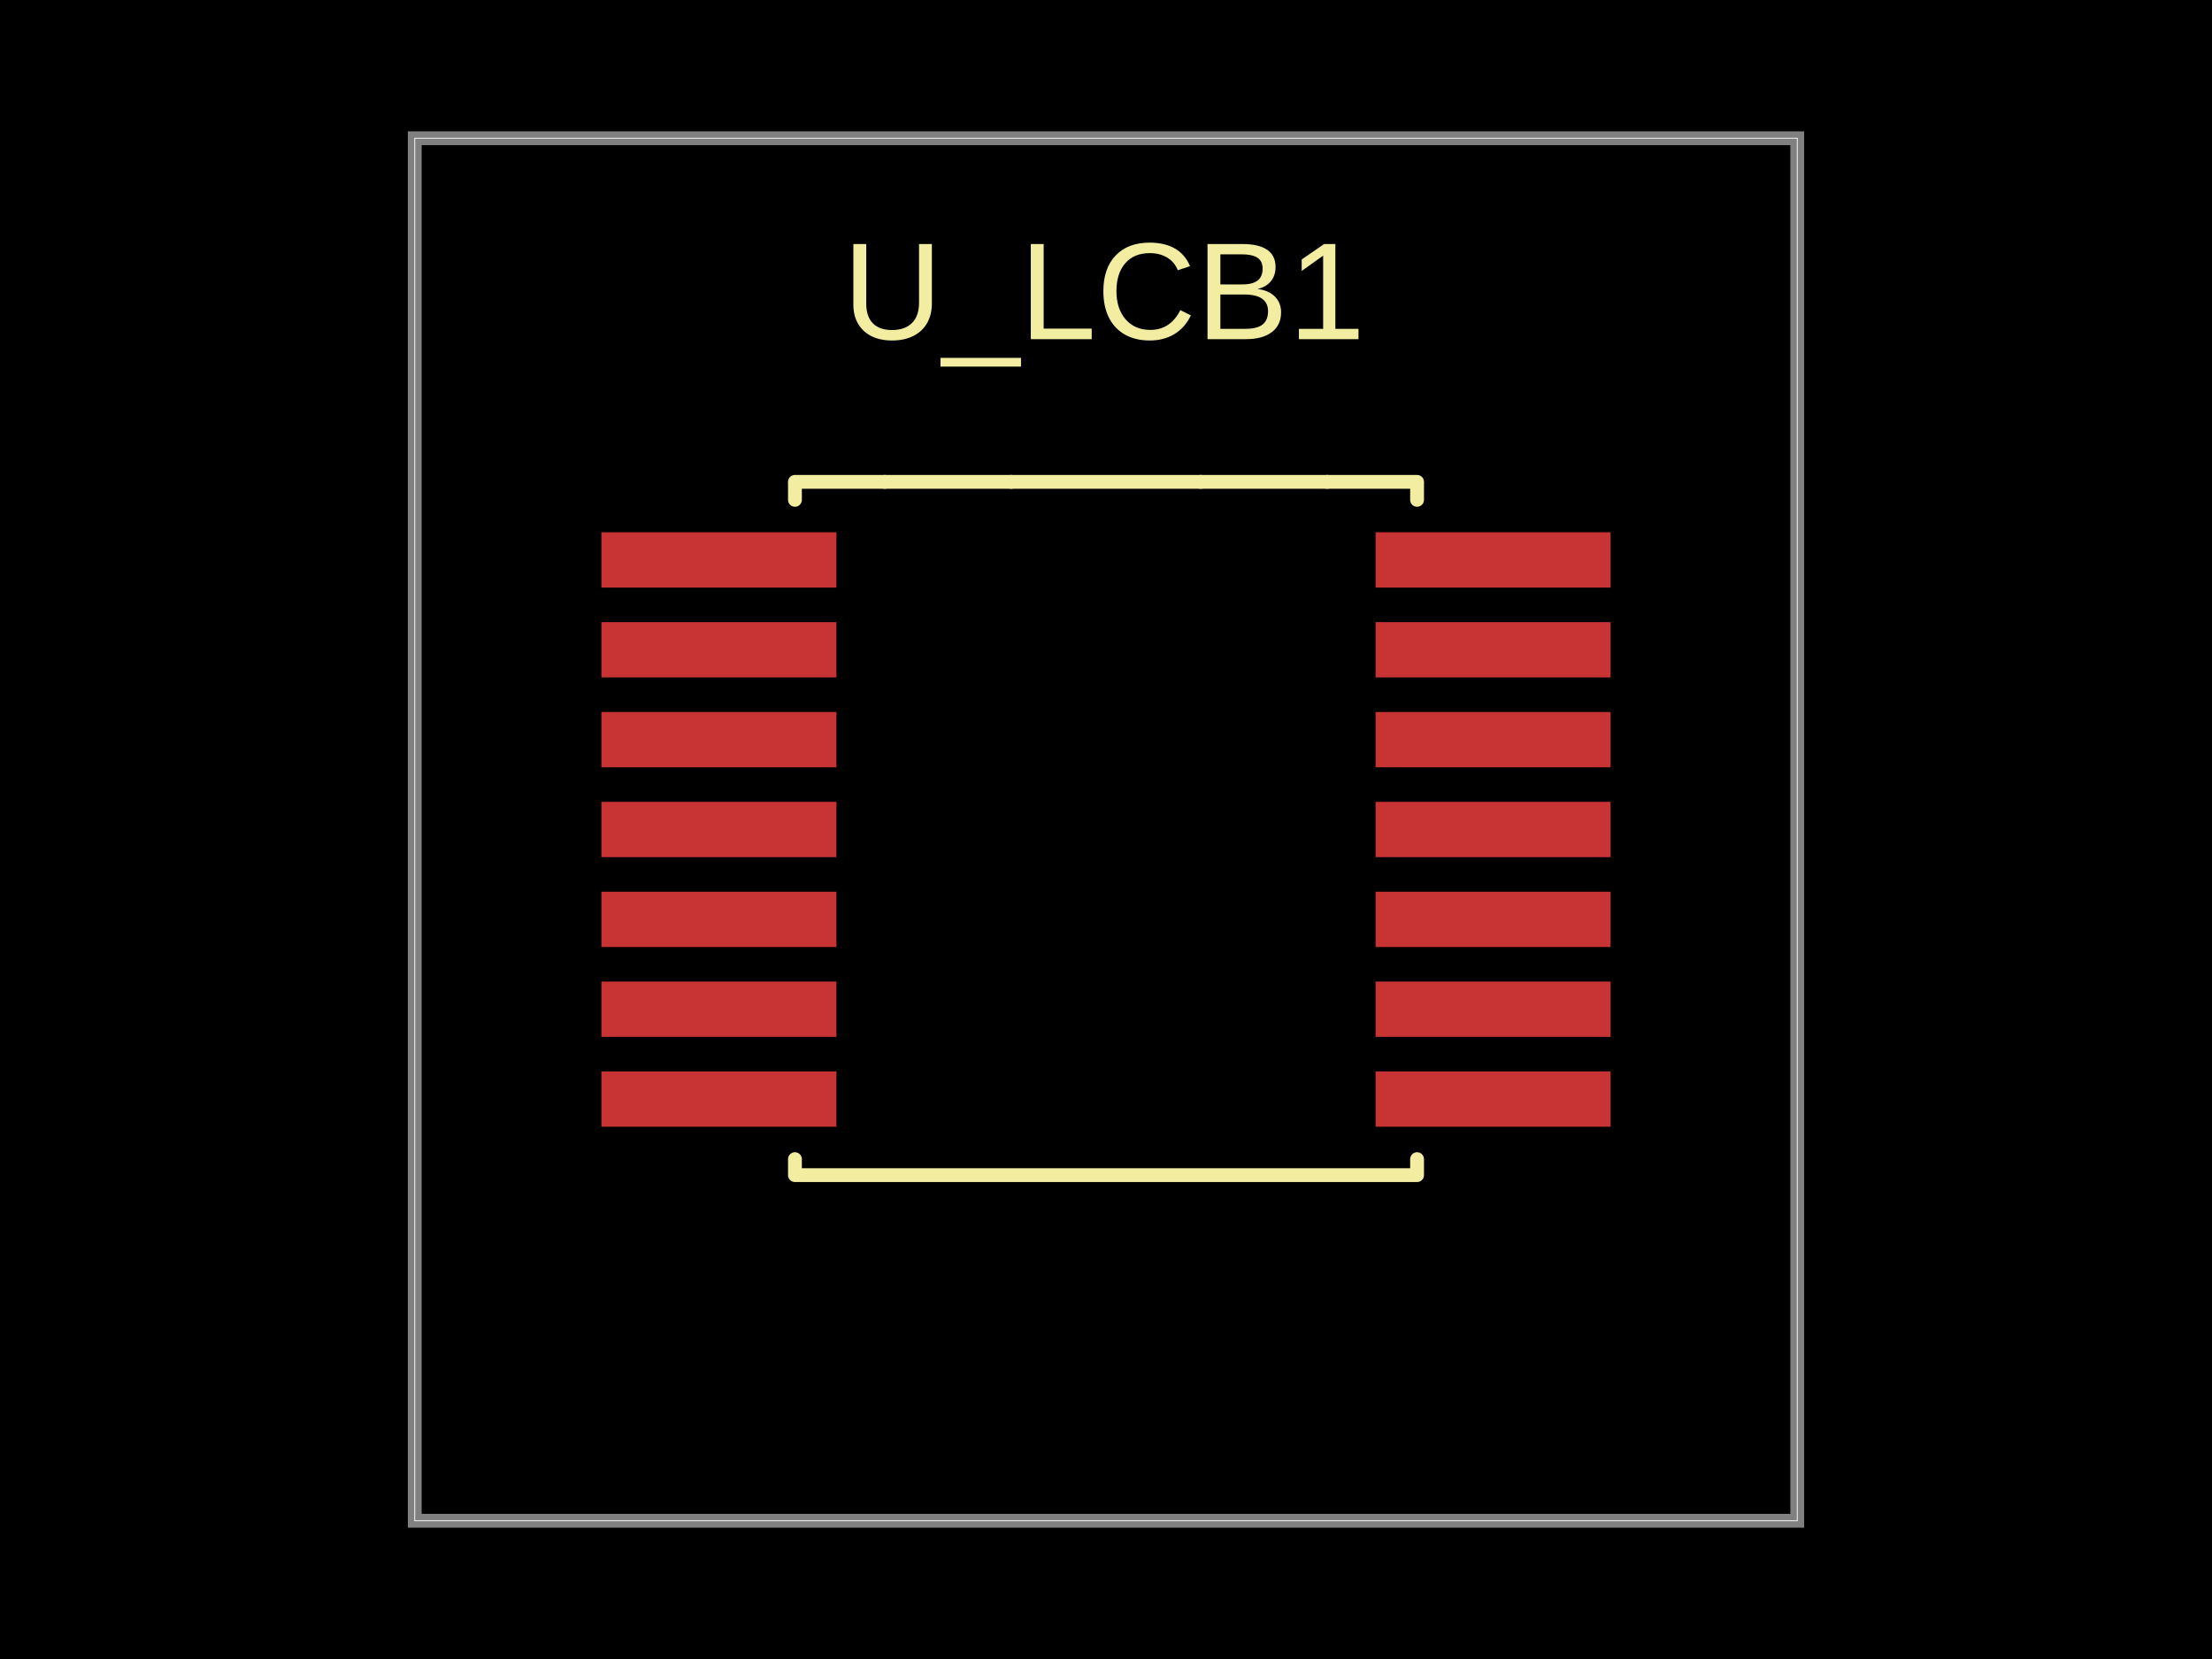
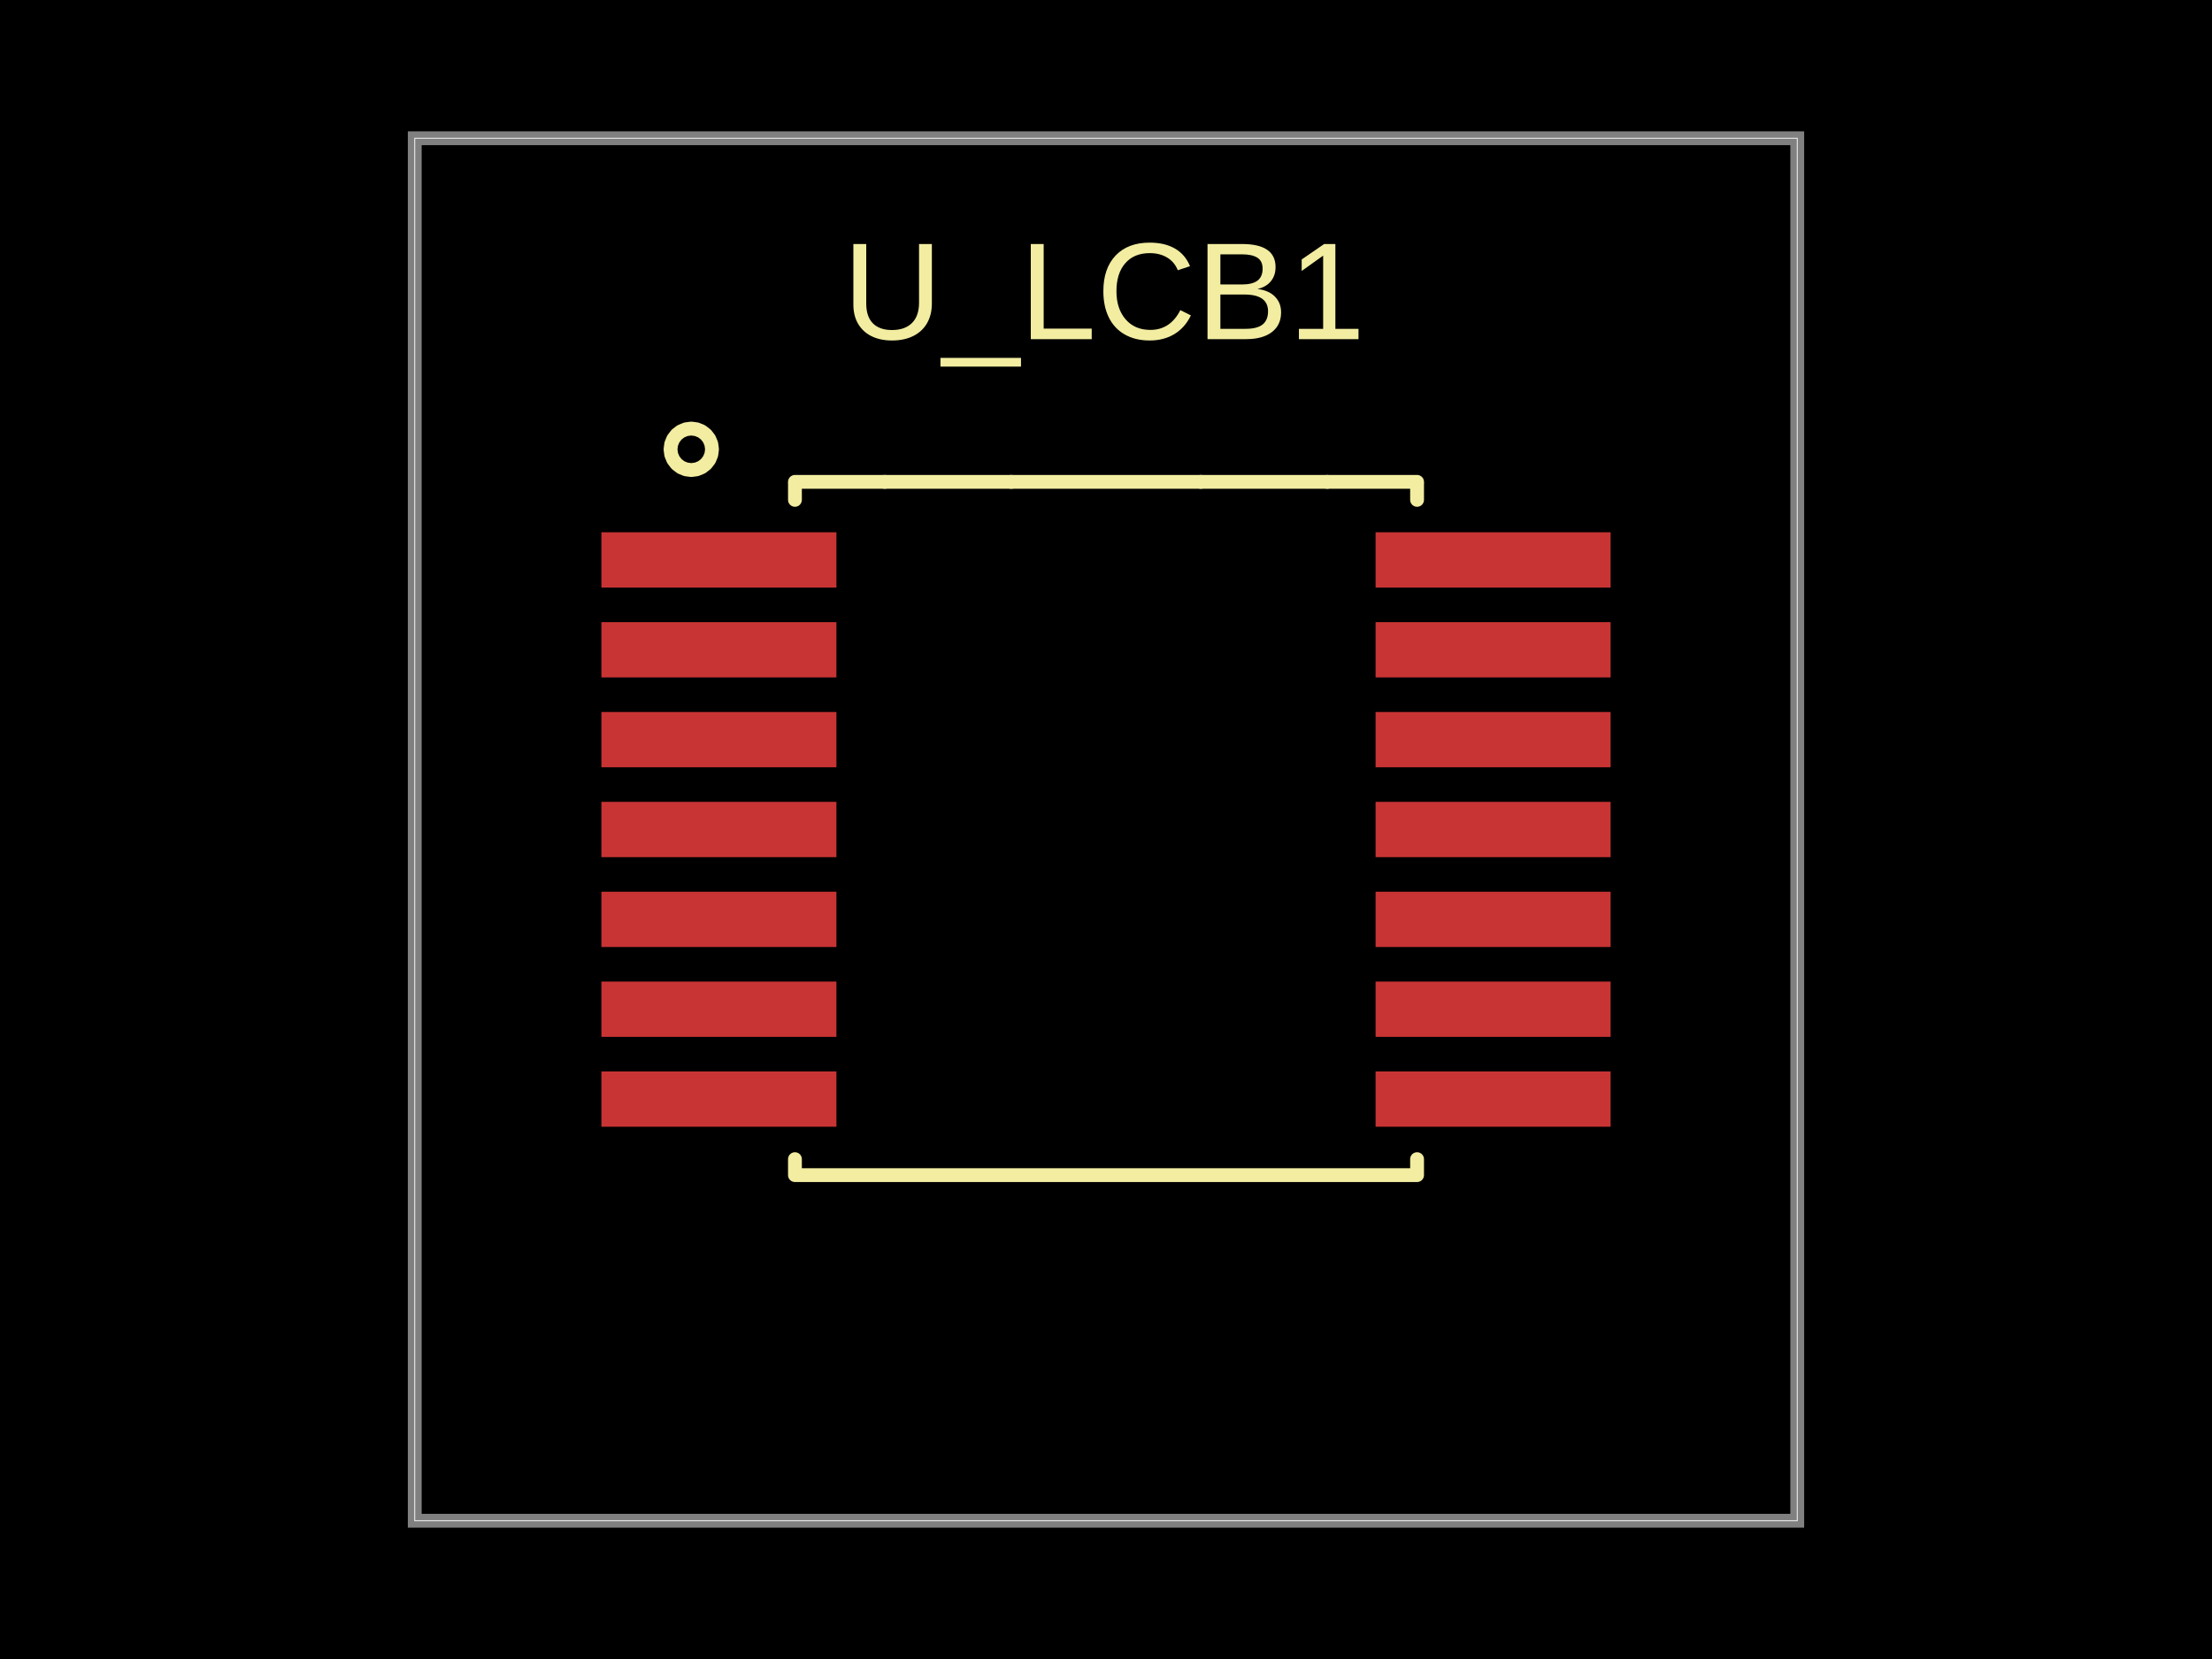
- <svg xmlns="http://www.w3.org/2000/svg" width="800" height="600" data-software-used-string="@tscircuit/core@0.0.1113">
+ <svg xmlns="http://www.w3.org/2000/svg" width="800" height="600" data-software-used-string="@tscircuit/core@0.0.1138">
  <style />
  <rect class="boundary" x="0" y="0" fill="#000" width="800" height="600" data-type="pcb_background" data-pcb-layer="global" />
  <rect class="pcb-boundary" fill="none" stroke="#fff" stroke-width="0.3" x="150" y="50" width="500" height="500" data-type="pcb_boundary" data-pcb-layer="global" />
  <path class="pcb-board" d="M 150 550 L 650 550 L 650 50 L 150 50 Z" fill="none" stroke="rgba(255, 255, 255, 0.5)" stroke-width="5" data-type="pcb_board" data-pcb-layer="board" />
  <rect class="pcb-pad" fill="rgb(200, 52, 52)" x="217.502" y="192.502" width="85" height="20" data-type="pcb_smtpad" data-pcb-layer="top" />
  <rect class="pcb-pad" fill="rgb(200, 52, 52)" x="217.502" y="225.001" width="85" height="20" data-type="pcb_smtpad" data-pcb-layer="top" />
  <rect class="pcb-pad" fill="rgb(200, 52, 52)" x="217.502" y="257.501" width="85" height="20" data-type="pcb_smtpad" data-pcb-layer="top" />
  <rect class="pcb-pad" fill="rgb(200, 52, 52)" x="217.502" y="290" width="85" height="20" data-type="pcb_smtpad" data-pcb-layer="top" />
  <rect class="pcb-pad" fill="rgb(200, 52, 52)" x="217.502" y="322.499" width="85" height="20" data-type="pcb_smtpad" data-pcb-layer="top" />
  <rect class="pcb-pad" fill="rgb(200, 52, 52)" x="217.502" y="354.999" width="85" height="20" data-type="pcb_smtpad" data-pcb-layer="top" />
  <rect class="pcb-pad" fill="rgb(200, 52, 52)" x="217.502" y="387.498" width="85" height="20" data-type="pcb_smtpad" data-pcb-layer="top" />
  <rect class="pcb-pad" fill="rgb(200, 52, 52)" x="497.499" y="387.498" width="85" height="20" data-type="pcb_smtpad" data-pcb-layer="top" />
  <rect class="pcb-pad" fill="rgb(200, 52, 52)" x="497.499" y="354.999" width="85" height="20" data-type="pcb_smtpad" data-pcb-layer="top" />
  <rect class="pcb-pad" fill="rgb(200, 52, 52)" x="497.499" y="322.499" width="85" height="20" data-type="pcb_smtpad" data-pcb-layer="top" />
  <rect class="pcb-pad" fill="rgb(200, 52, 52)" x="497.499" y="290" width="85" height="20" data-type="pcb_smtpad" data-pcb-layer="top" />
  <rect class="pcb-pad" fill="rgb(200, 52, 52)" x="497.499" y="257.501" width="85" height="20" data-type="pcb_smtpad" data-pcb-layer="top" />
  <rect class="pcb-pad" fill="rgb(200, 52, 52)" x="497.499" y="225.001" width="85" height="20" data-type="pcb_smtpad" data-pcb-layer="top" />
  <rect class="pcb-pad" fill="rgb(200, 52, 52)" x="497.499" y="192.502" width="85" height="20" data-type="pcb_smtpad" data-pcb-layer="top" />
  <path class="pcb-silkscreen pcb-silkscreen-top" d="M 319.993 174.271 L 365.713 174.271" fill="none" stroke="#f2eda1" stroke-width="5" stroke-linecap="round" stroke-linejoin="round" data-pcb-component-id="pcb_component_0" data-pcb-silkscreen-path-id="pcb_silkscreen_path_0" data-type="pcb_silkscreen_path" data-pcb-layer="top" />
  <path class="pcb-silkscreen pcb-silkscreen-top" d="M 434.293 174.271 L 480.013 174.271" fill="none" stroke="#f2eda1" stroke-width="5" stroke-linecap="round" stroke-linejoin="round" data-pcb-component-id="pcb_component_0" data-pcb-silkscreen-path-id="pcb_silkscreen_path_1" data-type="pcb_silkscreen_path" data-pcb-layer="top" />
  <path class="pcb-silkscreen pcb-silkscreen-top" d="M 512.503 175.002 L 512.503 180.784" fill="none" stroke="#f2eda1" stroke-width="5" stroke-linecap="round" stroke-linejoin="round" data-pcb-component-id="pcb_component_0" data-pcb-silkscreen-path-id="pcb_silkscreen_path_2" data-type="pcb_silkscreen_path" data-pcb-layer="top" />
  <path class="pcb-silkscreen pcb-silkscreen-top" d="M 512.503 419.219 L 512.503 425.001 L 287.502 425.001 L 287.502 419.219" fill="none" stroke="#f2eda1" stroke-width="5" stroke-linecap="round" stroke-linejoin="round" data-pcb-component-id="pcb_component_0" data-pcb-silkscreen-path-id="pcb_silkscreen_path_3" data-type="pcb_silkscreen_path" data-pcb-layer="top" />
  <path class="pcb-silkscreen pcb-silkscreen-top" d="M 287.502 180.784 L 287.502 175.002" fill="none" stroke="#f2eda1" stroke-width="5" stroke-linecap="round" stroke-linejoin="round" data-pcb-component-id="pcb_component_0" data-pcb-silkscreen-path-id="pcb_silkscreen_path_4" data-type="pcb_silkscreen_path" data-pcb-layer="top" />
  <path class="pcb-silkscreen pcb-silkscreen-top" d="M 480.013 174.271 L 512.503 174.271" fill="none" stroke="#f2eda1" stroke-width="5" stroke-linecap="round" stroke-linejoin="round" data-pcb-component-id="pcb_component_0" data-pcb-silkscreen-path-id="pcb_silkscreen_path_5" data-type="pcb_silkscreen_path" data-pcb-layer="top" />
  <path class="pcb-silkscreen pcb-silkscreen-top" d="M 319.993 174.271 L 287.502 174.271" fill="none" stroke="#f2eda1" stroke-width="5" stroke-linecap="round" stroke-linejoin="round" data-pcb-component-id="pcb_component_0" data-pcb-silkscreen-path-id="pcb_silkscreen_path_6" data-type="pcb_silkscreen_path" data-pcb-layer="top" />
  <path class="pcb-silkscreen pcb-silkscreen-top" d="M 434.293 174.271 L 365.713 174.271" fill="none" stroke="#f2eda1" stroke-width="5" stroke-linecap="round" stroke-linejoin="round" data-pcb-component-id="pcb_component_0" data-pcb-silkscreen-path-id="pcb_silkscreen_path_7" data-type="pcb_silkscreen_path" data-pcb-layer="top" />
-   <text x="0" y="0" dx="0" dy="0" fill="#f2eda1" font-family="Arial, sans-serif" font-size="50" text-anchor="middle" dominant-baseline="central" transform="matrix(1,0,0,1,399.2698,105.3216)" class="pcb-silkscreen-text pcb-silkscreen-top" data-pcb-silkscreen-text-id="pcb_component_0" stroke="none" data-type="pcb_silkscreen_text" data-pcb-layer="top">U_LCB1</text>
+   <path class="pcb-silkscreen pcb-silkscreen-top" d="M 257.512 162.497 L 257.257 164.44 L 256.507 166.25 L 255.314 167.804 L 253.759 168.997 L 251.949 169.747 L 250.007 170.003 L 248.064 169.747 L 246.254 168.997 L 244.699 167.804 L 243.507 166.25 L 242.757 164.44 L 242.501 162.497 L 242.757 160.554 L 243.507 158.744 L 244.699 157.19 L 246.254 155.997 L 248.064 155.247 L 250.007 154.991 L 251.949 155.247 L 253.759 155.997 L 255.314 157.19 L 256.507 158.744 L 257.257 160.554 L 257.512 162.497 Z" fill="none" stroke="#f2eda1" stroke-width="5" stroke-linecap="round" stroke-linejoin="round" data-pcb-component-id="pcb_component_0" data-pcb-silkscreen-path-id="pcb_silkscreen_path_8" data-type="pcb_silkscreen_path" data-pcb-layer="top" />
+   <text x="0" y="0" dx="0" dy="0" fill="#f2eda1" font-family="Arial, sans-serif" font-size="50" text-anchor="middle" dominant-baseline="central" transform="matrix(1,0,0,1,399.2697,105.3216)" class="pcb-silkscreen-text pcb-silkscreen-top" data-pcb-silkscreen-text-id="pcb_component_0" stroke="none" data-type="pcb_silkscreen_text" data-pcb-layer="top">U_LCB1</text>
</svg>
